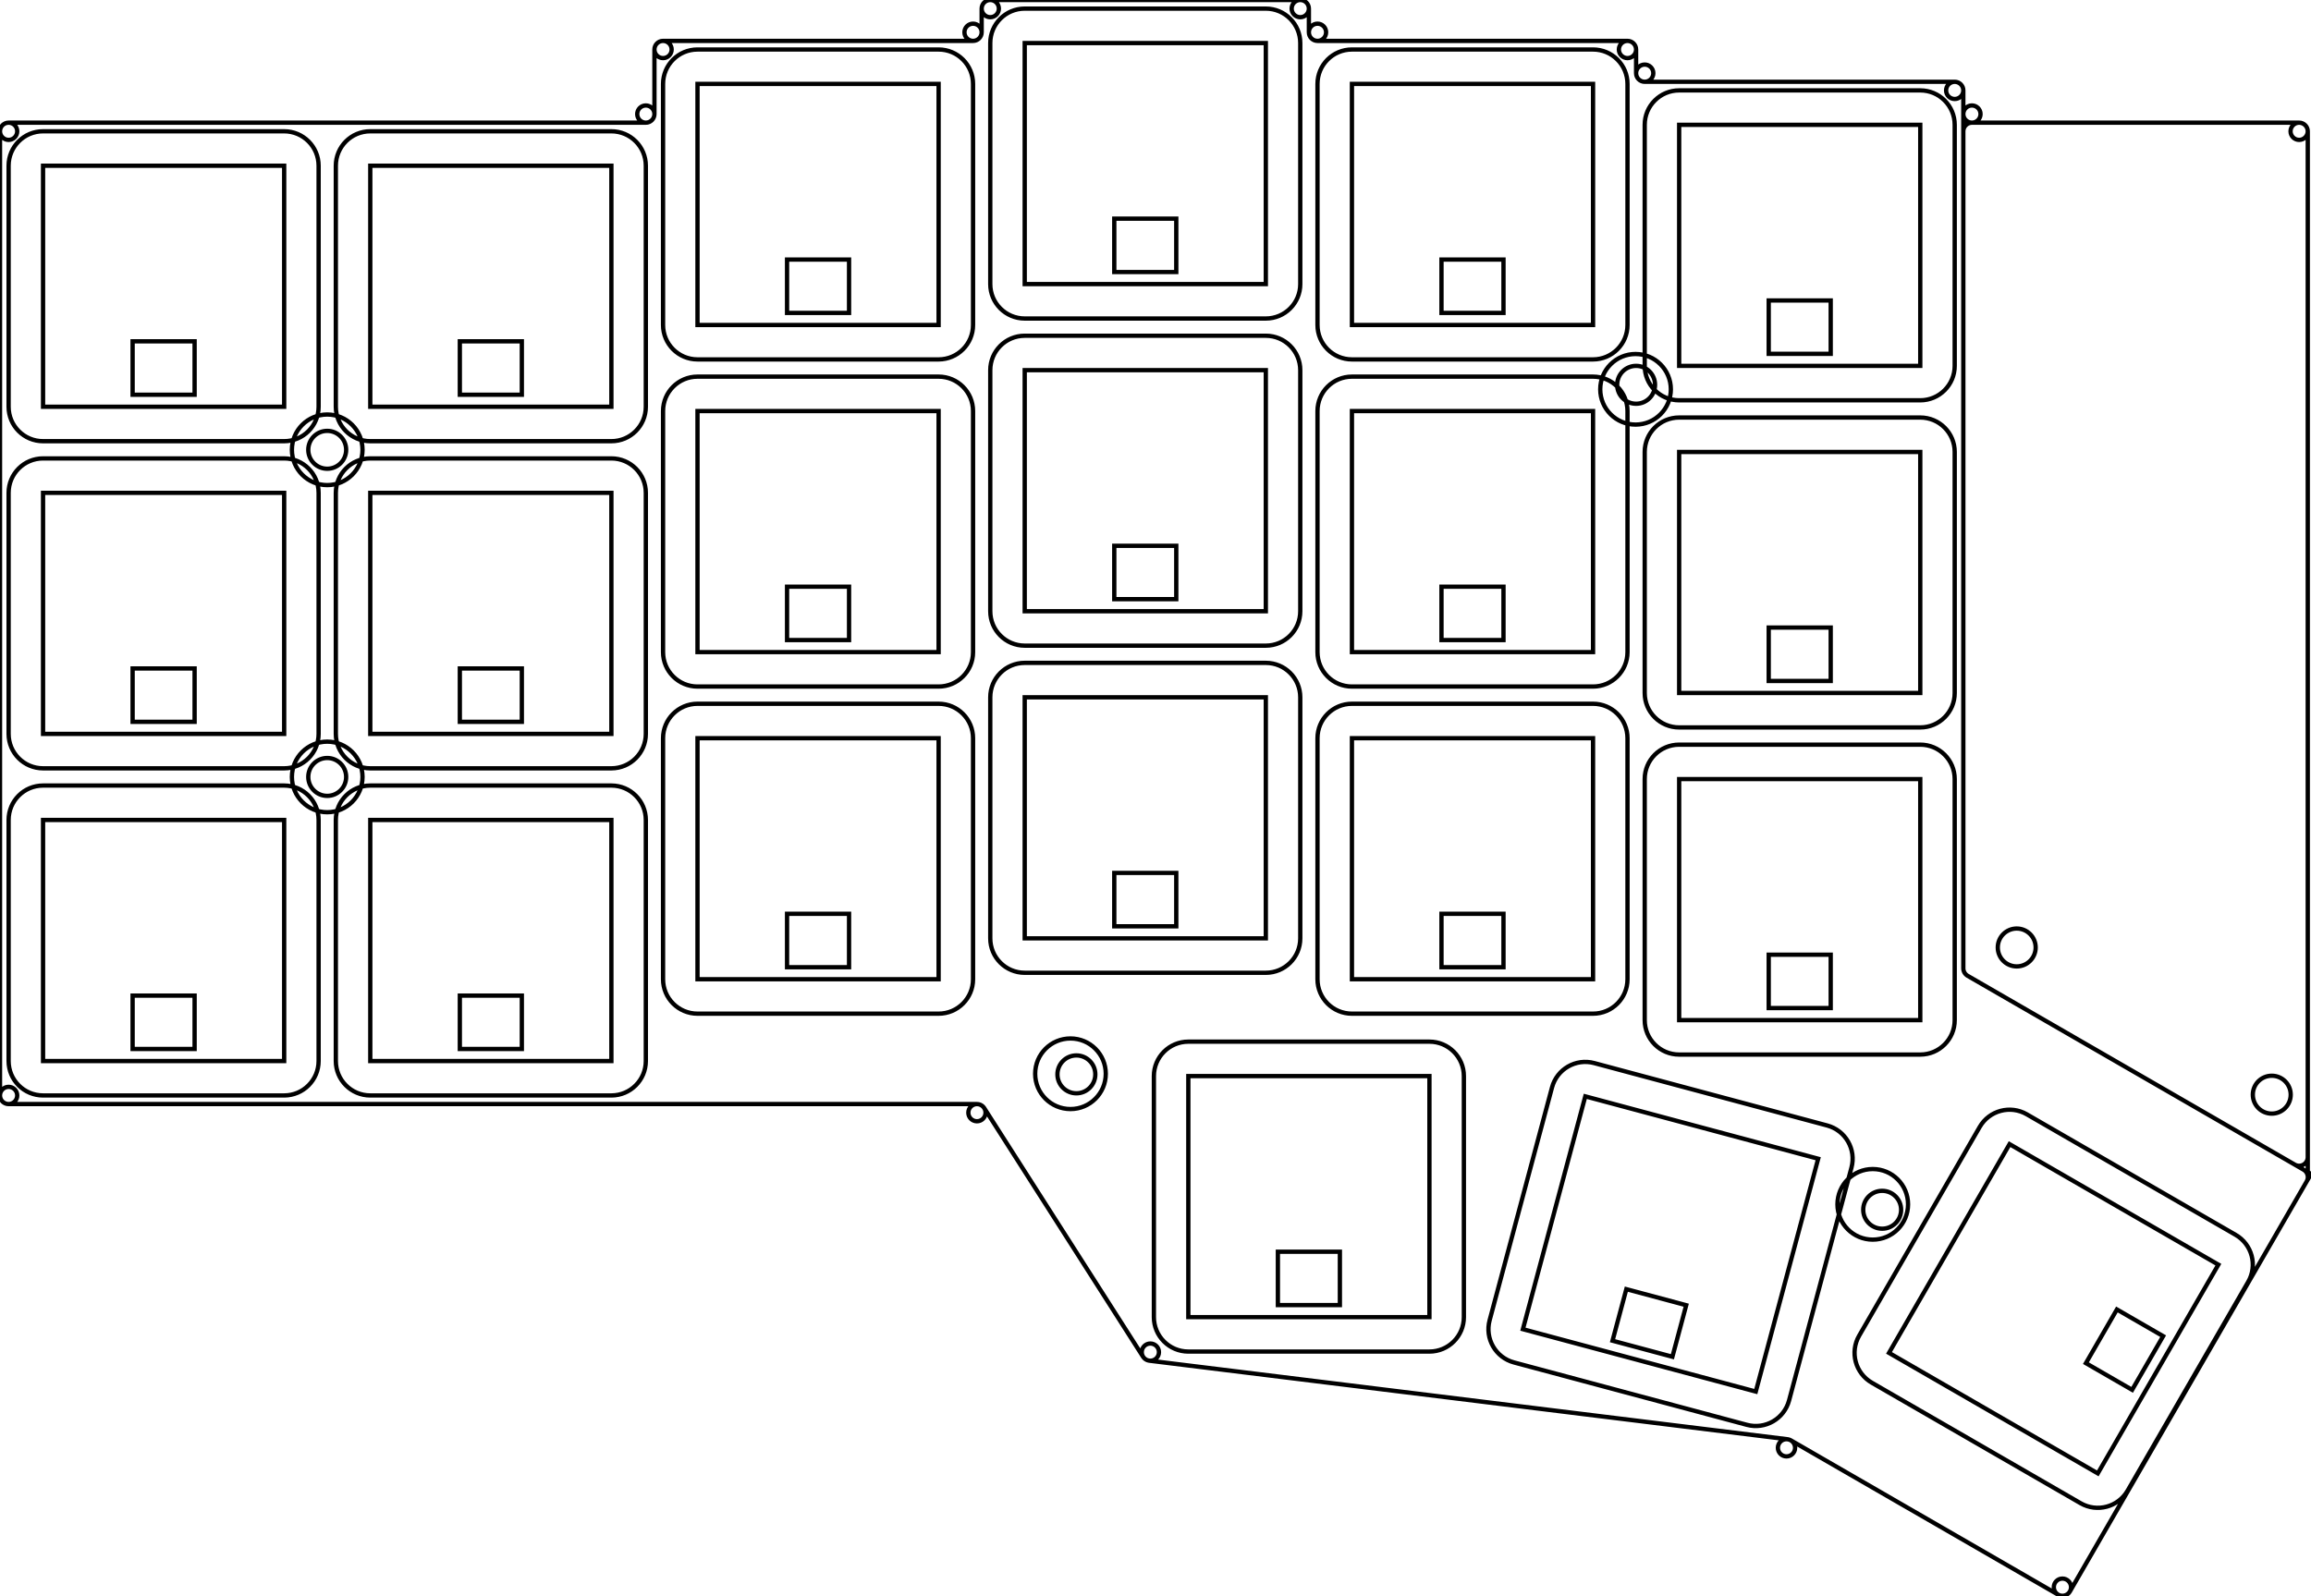
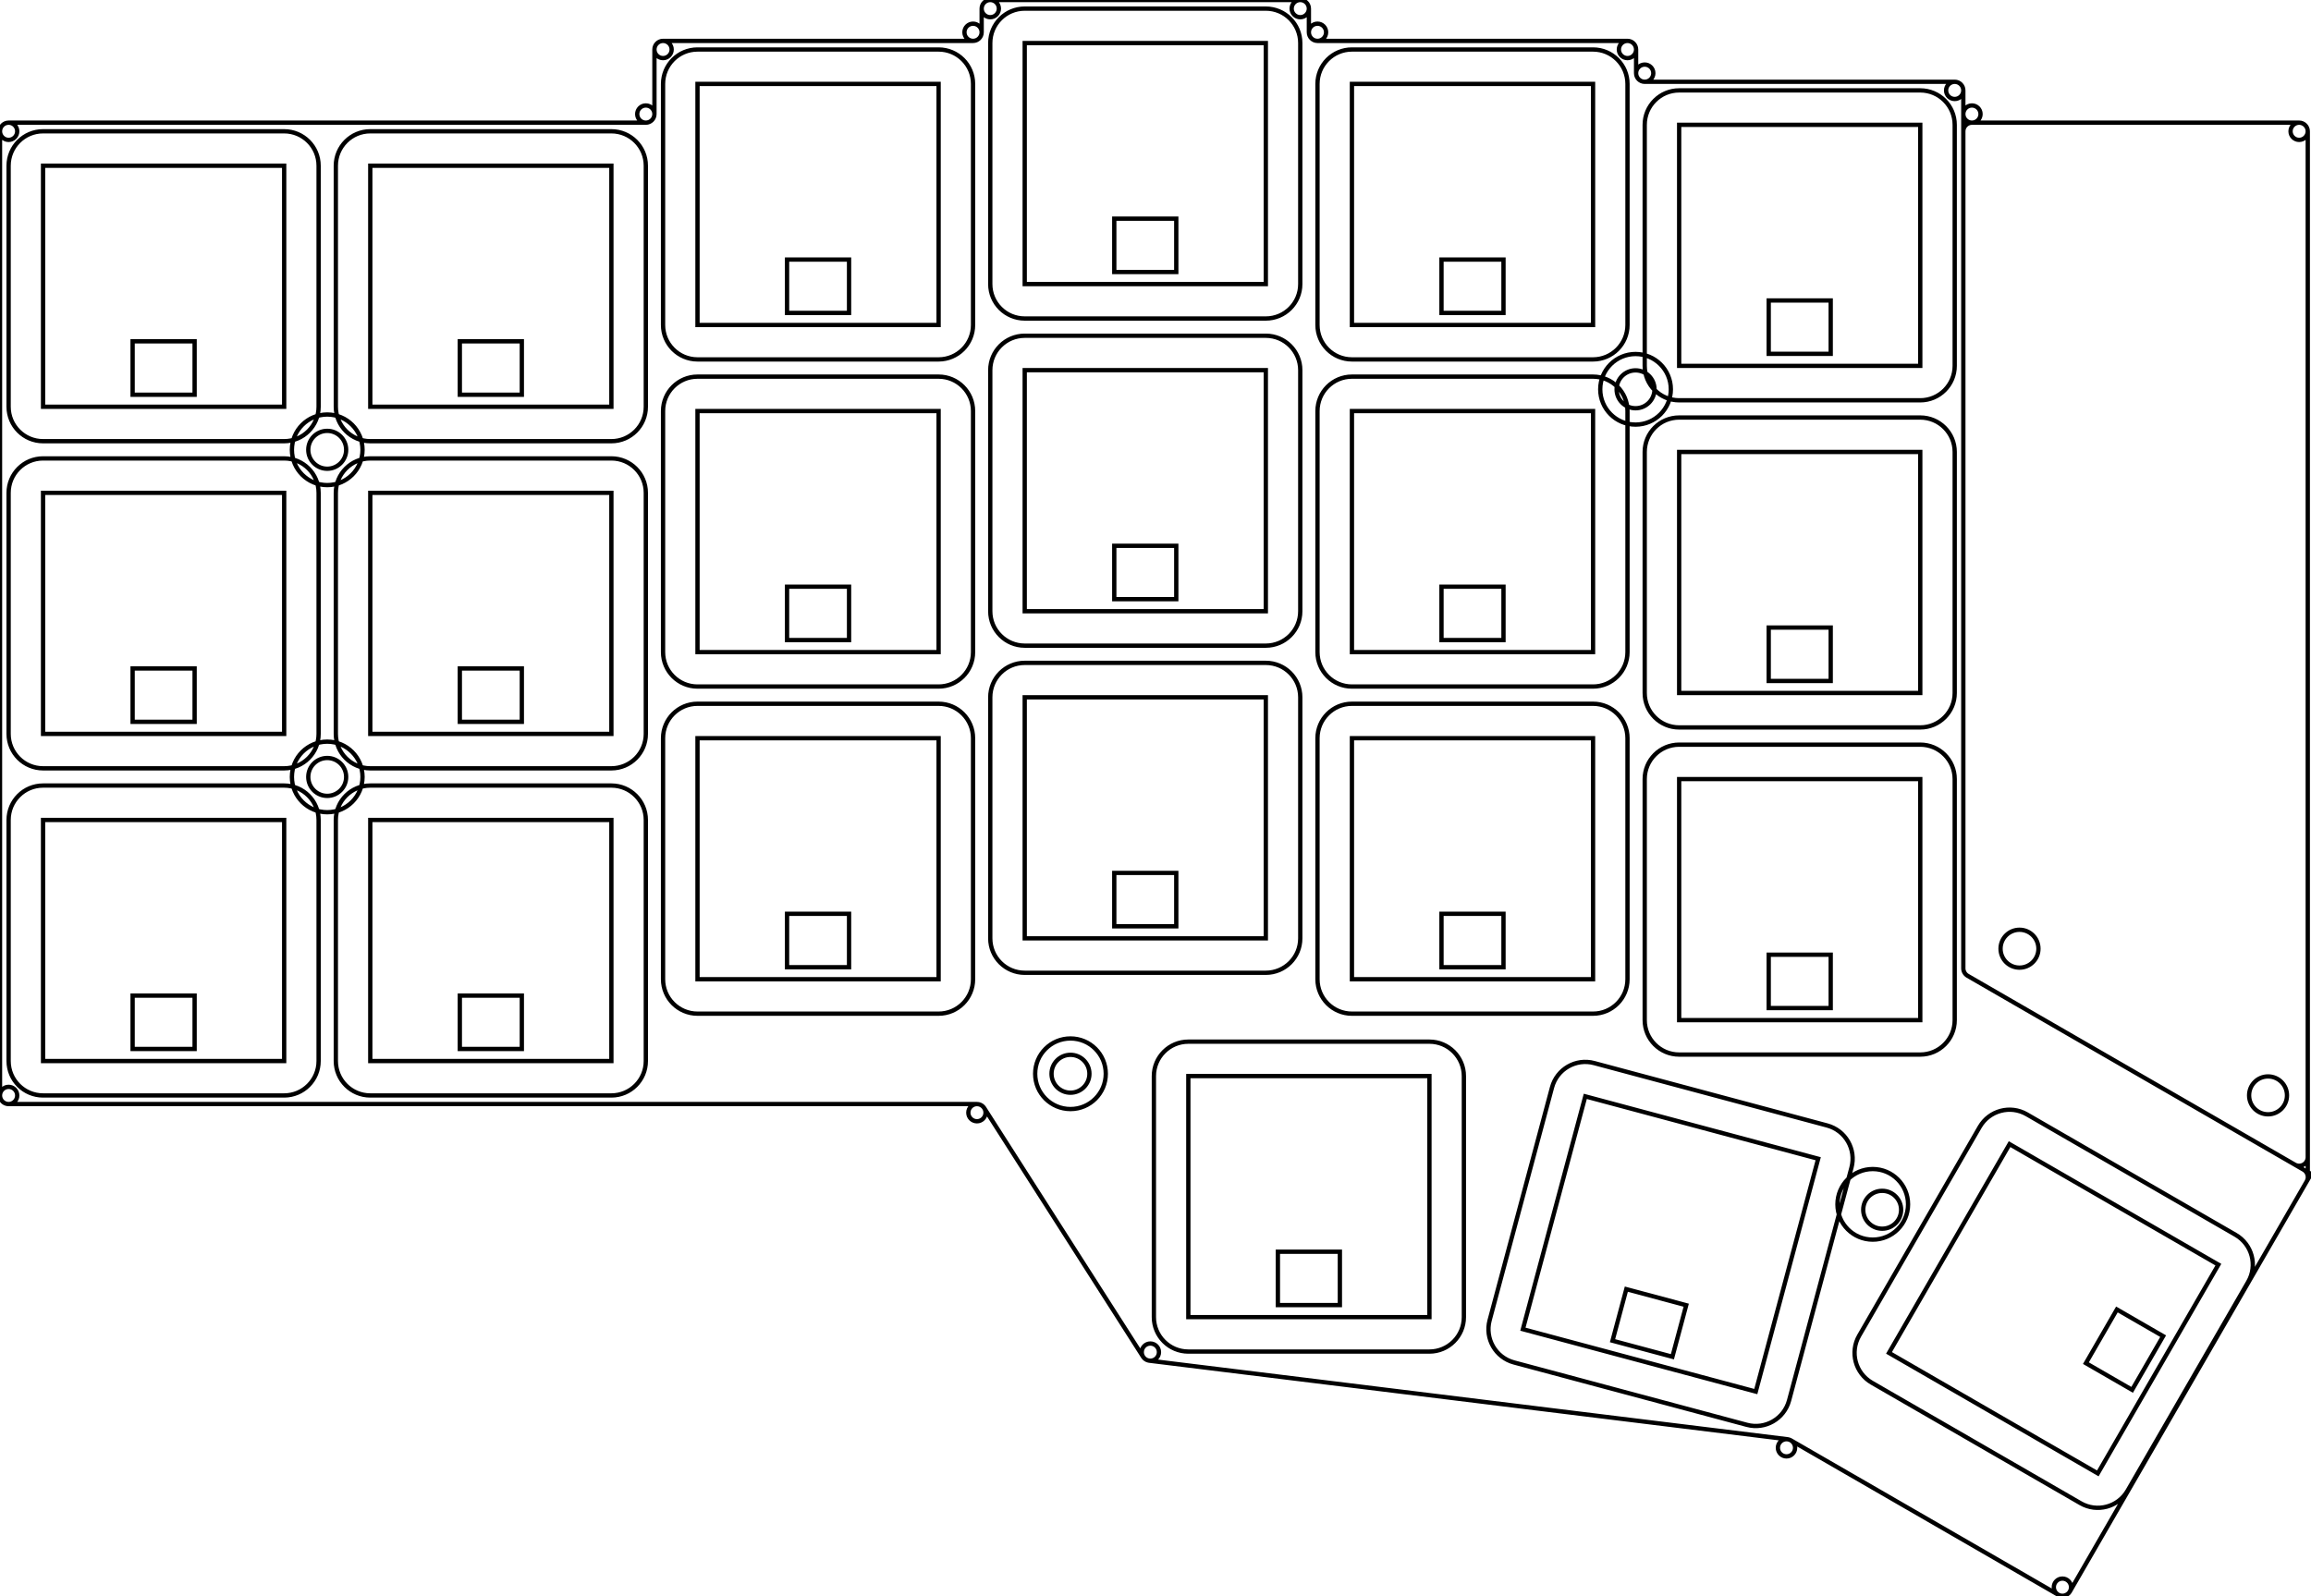
<svg xmlns="http://www.w3.org/2000/svg" width="134.188mm" height="92.685mm" viewBox="0 0 134.188 92.685">
  <g id="svgGroup" stroke-linecap="round" fill-rule="evenodd" font-size="9pt" stroke="#000" stroke-width="0.25mm" fill="none" style="stroke:#000;stroke-width:0.25mm;fill:none">
-     <path d="M 134 7.625 L 134 68.077 L 134.188 68.186 L 120.188 92.435 M 114 5.25 L 114 56.242 A 0.5 0.5 0 0 0 114.25 56.675 L 133.755 67.936 A 0.5 0.5 0 0 1 133.938 68.619 M 2.5 63.625 L 16.5 63.625 A 2 2 0 0 0 18.5 61.625 L 18.5 47.625 A 2 2 0 0 0 16.5 45.625 L 2.5 45.625 A 2 2 0 0 0 0.5 47.625 L 0.5 61.625 A 2 2 0 0 0 2.5 63.625 Z M 2.5 44.625 L 16.5 44.625 A 2 2 0 0 0 18.5 42.625 L 18.5 28.625 A 2 2 0 0 0 16.5 26.625 L 2.5 26.625 A 2 2 0 0 0 0.5 28.625 L 0.5 42.625 A 2 2 0 0 0 2.5 44.625 Z M 2.5 25.625 L 16.5 25.625 A 2 2 0 0 0 18.5 23.625 L 18.5 9.625 A 2 2 0 0 0 16.5 7.625 L 2.5 7.625 A 2 2 0 0 0 0.5 9.625 L 0.5 23.625 A 2 2 0 0 0 2.5 25.625 Z M 21.5 63.625 L 35.5 63.625 A 2 2 0 0 0 37.5 61.625 L 37.5 47.625 A 2 2 0 0 0 35.5 45.625 L 21.5 45.625 A 2 2 0 0 0 19.5 47.625 L 19.5 61.625 A 2 2 0 0 0 21.5 63.625 Z M 21.5 44.625 L 35.5 44.625 A 2 2 0 0 0 37.5 42.625 L 37.5 28.625 A 2 2 0 0 0 35.5 26.625 L 21.5 26.625 A 2 2 0 0 0 19.5 28.625 L 19.5 42.625 A 2 2 0 0 0 21.5 44.625 Z M 21.5 25.625 L 35.5 25.625 A 2 2 0 0 0 37.5 23.625 L 37.5 9.625 A 2 2 0 0 0 35.5 7.625 L 21.5 7.625 A 2 2 0 0 0 19.5 9.625 L 19.5 23.625 A 2 2 0 0 0 21.5 25.625 Z M 40.5 58.875 L 54.5 58.875 A 2 2 0 0 0 56.5 56.875 L 56.5 42.875 A 2 2 0 0 0 54.5 40.875 L 40.5 40.875 A 2 2 0 0 0 38.5 42.875 L 38.5 56.875 A 2 2 0 0 0 40.5 58.875 Z M 40.5 39.875 L 54.5 39.875 A 2 2 0 0 0 56.5 37.875 L 56.5 23.875 A 2 2 0 0 0 54.5 21.875 L 40.5 21.875 A 2 2 0 0 0 38.5 23.875 L 38.5 37.875 A 2 2 0 0 0 40.5 39.875 Z M 40.5 20.875 L 54.5 20.875 A 2 2 0 0 0 56.5 18.875 L 56.5 4.875 A 2 2 0 0 0 54.5 2.875 L 40.5 2.875 A 2 2 0 0 0 38.5 4.875 L 38.5 18.875 A 2 2 0 0 0 40.5 20.875 Z M 59.5 56.5 L 73.5 56.5 A 2 2 0 0 0 75.5 54.5 L 75.5 40.5 A 2 2 0 0 0 73.5 38.5 L 59.5 38.5 A 2 2 0 0 0 57.5 40.5 L 57.5 54.5 A 2 2 0 0 0 59.5 56.5 Z M 59.5 37.5 L 73.5 37.5 A 2 2 0 0 0 75.5 35.5 L 75.5 21.5 A 2 2 0 0 0 73.5 19.5 L 59.5 19.5 A 2 2 0 0 0 57.5 21.5 L 57.5 35.5 A 2 2 0 0 0 59.5 37.5 Z M 59.5 18.5 L 73.5 18.5 A 2 2 0 0 0 75.5 16.5 L 75.5 2.5 A 2 2 0 0 0 73.5 0.5 L 59.5 0.5 A 2 2 0 0 0 57.5 2.5 L 57.5 16.5 A 2 2 0 0 0 59.5 18.5 Z M 78.5 58.875 L 92.5 58.875 A 2 2 0 0 0 94.5 56.875 L 94.5 42.875 A 2 2 0 0 0 92.5 40.875 L 78.5 40.875 A 2 2 0 0 0 76.5 42.875 L 76.5 56.875 A 2 2 0 0 0 78.5 58.875 Z M 78.5 39.875 L 92.5 39.875 A 2 2 0 0 0 94.5 37.875 L 94.5 23.875 A 2 2 0 0 0 92.5 21.875 L 78.5 21.875 A 2 2 0 0 0 76.5 23.875 L 76.5 37.875 A 2 2 0 0 0 78.5 39.875 Z M 78.5 20.875 L 92.5 20.875 A 2 2 0 0 0 94.5 18.875 L 94.5 4.875 A 2 2 0 0 0 92.5 2.875 L 78.5 2.875 A 2 2 0 0 0 76.5 4.875 L 76.5 18.875 A 2 2 0 0 0 78.5 20.875 Z M 97.5 61.25 L 111.5 61.25 A 2 2 0 0 0 113.5 59.25 L 113.5 45.25 A 2 2 0 0 0 111.5 43.25 L 97.5 43.25 A 2 2 0 0 0 95.5 45.25 L 95.5 59.25 A 2 2 0 0 0 97.5 61.25 Z M 97.5 42.25 L 111.5 42.25 A 2 2 0 0 0 113.5 40.25 L 113.5 26.25 A 2 2 0 0 0 111.5 24.25 L 97.5 24.25 A 2 2 0 0 0 95.5 26.25 L 95.5 40.25 A 2 2 0 0 0 97.5 42.25 Z M 97.5 23.25 L 111.5 23.25 A 2 2 0 0 0 113.5 21.25 L 113.5 7.25 A 2 2 0 0 0 111.5 5.25 L 97.5 5.25 A 2 2 0 0 0 95.5 7.25 L 95.5 21.25 A 2 2 0 0 0 97.5 23.25 Z M 69 78.5 L 83 78.5 A 2 2 0 0 0 85 76.5 L 85 62.5 A 2 2 0 0 0 83 60.5 L 69 60.5 A 2 2 0 0 0 67 62.5 L 67 76.5 A 2 2 0 0 0 69 78.5 Z M 123.541 86.576 L 130.541 74.452 A 2 2 0 0 0 129.809 71.72 L 117.685 64.72 A 2 2 0 0 0 114.953 65.452 L 107.953 77.576 A 2 2 0 0 0 108.685 80.308 L 120.809 87.308 A 2 2 0 0 0 123.541 86.576 Z M 87.909 79.132 L 101.432 82.755 A 2 2 0 0 0 103.882 81.341 L 107.505 67.818 A 2 2 0 0 0 106.091 65.368 L 92.568 61.745 A 2 2 0 0 0 90.118 63.159 L 86.495 76.682 A 2 2 0 0 0 87.909 79.132 Z M 88.427 77.2 L 101.95 80.823 L 105.573 67.3 L 92.05 63.677 L 88.427 77.2 Z M 2.5 61.625 L 16.5 61.625 L 16.5 47.625 L 2.5 47.625 L 2.5 61.625 Z M 2.5 42.625 L 16.5 42.625 L 16.5 28.625 L 2.5 28.625 L 2.5 42.625 Z M 2.5 23.625 L 16.5 23.625 L 16.5 9.625 L 2.5 9.625 L 2.5 23.625 Z M 21.5 61.625 L 35.5 61.625 L 35.5 47.625 L 21.5 47.625 L 21.5 61.625 Z M 21.5 42.625 L 35.5 42.625 L 35.5 28.625 L 21.5 28.625 L 21.5 42.625 Z M 21.5 23.625 L 35.5 23.625 L 35.5 9.625 L 21.5 9.625 L 21.5 23.625 Z M 40.5 56.875 L 54.5 56.875 L 54.5 42.875 L 40.5 42.875 L 40.5 56.875 Z M 40.5 37.875 L 54.5 37.875 L 54.5 23.875 L 40.5 23.875 L 40.5 37.875 Z M 40.5 18.875 L 54.5 18.875 L 54.5 4.875 L 40.5 4.875 L 40.5 18.875 Z M 59.5 54.5 L 73.5 54.5 L 73.5 40.5 L 59.5 40.5 L 59.5 54.5 Z M 59.5 35.5 L 73.5 35.5 L 73.5 21.5 L 59.5 21.5 L 59.5 35.5 Z M 59.5 16.5 L 73.5 16.5 L 73.5 2.5 L 59.5 2.5 L 59.5 16.5 Z M 78.5 56.875 L 92.5 56.875 L 92.5 42.875 L 78.5 42.875 L 78.5 56.875 Z M 78.5 37.875 L 92.5 37.875 L 92.5 23.875 L 78.5 23.875 L 78.5 37.875 Z M 78.5 18.875 L 92.5 18.875 L 92.5 4.875 L 78.5 4.875 L 78.5 18.875 Z M 97.5 59.25 L 111.5 59.25 L 111.5 45.25 L 97.5 45.25 L 97.5 59.25 Z M 97.5 40.25 L 111.5 40.25 L 111.5 26.25 L 97.5 26.25 L 97.5 40.25 Z M 97.5 21.25 L 111.5 21.25 L 111.5 7.25 L 97.5 7.25 L 97.5 21.25 Z M 69 76.5 L 83 76.5 L 83 62.5 L 69 62.5 L 69 76.5 Z M 121.809 85.576 L 128.809 73.452 L 116.685 66.452 L 109.685 78.576 L 121.809 85.576 Z M 133.5 7.125 L 114.5 7.125 A 0.5 0.5 0 0 0 114 7.625 M 45.7 18.175 L 49.3 18.175 L 49.3 15.075 L 45.7 15.075 L 45.7 18.175 Z M 64.7 15.8 L 68.3 15.8 L 68.3 12.7 L 64.7 12.7 L 64.7 15.8 Z M 83.7 18.175 L 87.3 18.175 L 87.3 15.075 L 83.7 15.075 L 83.7 18.175 Z M 102.7 20.55 L 106.3 20.55 L 106.3 17.45 L 102.7 17.45 L 102.7 20.55 Z M 7.7 60.925 L 11.3 60.925 L 11.3 57.825 L 7.7 57.825 L 7.7 60.925 Z M 7.7 41.925 L 11.3 41.925 L 11.3 38.825 L 7.7 38.825 L 7.7 41.925 Z M 7.7 22.925 L 11.3 22.925 L 11.3 19.825 L 7.7 19.825 L 7.7 22.925 Z M 26.7 60.925 L 30.3 60.925 L 30.3 57.825 L 26.7 57.825 L 26.7 60.925 Z M 26.7 41.925 L 30.3 41.925 L 30.3 38.825 L 26.7 38.825 L 26.7 41.925 Z M 26.7 22.925 L 30.3 22.925 L 30.3 19.825 L 26.7 19.825 L 26.7 22.925 Z M 45.7 56.175 L 49.3 56.175 L 49.3 53.075 L 45.7 53.075 L 45.7 56.175 Z M 45.7 37.175 L 49.3 37.175 L 49.3 34.075 L 45.7 34.075 L 45.7 37.175 Z M 64.7 53.8 L 68.3 53.8 L 68.3 50.7 L 64.7 50.7 L 64.7 53.8 Z M 64.7 34.8 L 68.3 34.8 L 68.3 31.7 L 64.7 31.7 L 64.7 34.8 Z M 83.7 56.175 L 87.3 56.175 L 87.3 53.075 L 83.7 53.075 L 83.7 56.175 Z M 83.7 37.175 L 87.3 37.175 L 87.3 34.075 L 83.7 34.075 L 83.7 37.175 Z M 102.7 58.55 L 106.3 58.55 L 106.3 55.45 L 102.7 55.45 L 102.7 58.55 Z M 102.7 39.55 L 106.3 39.55 L 106.3 36.45 L 102.7 36.45 L 102.7 39.55 Z M 74.2 75.8 L 77.8 75.8 L 77.8 72.7 L 74.2 72.7 L 74.2 75.8 Z M 123.803 80.723 L 125.603 77.605 L 122.918 76.055 L 121.118 79.173 L 123.803 80.723 Z M 93.631 77.869 L 97.108 78.801 L 97.91 75.807 L 94.433 74.875 L 93.631 77.869 Z M 19 26.125 m -2.05 0 a 2.05 2.05 0 0 1 4.1 0 a 2.05 2.05 0 0 1 -4.1 0 z M 19 45.125 m -2.05 0 a 2.05 2.05 0 0 1 4.1 0 a 2.05 2.05 0 0 1 -4.1 0 z M 94.968 22.611 m -2.05 0 a 2.05 2.05 0 0 1 4.1 0 a 2.05 2.05 0 0 1 -4.1 0 z M 62.157 62.365 m -2.05 0 a 2.05 2.05 0 0 1 4.1 0 a 2.05 2.05 0 0 1 -4.1 0 z M 108.741 69.949 m -2.05 0 a 2.05 2.05 0 0 1 4.1 0 a 2.05 2.05 0 0 1 -4.1 0 z M 19 26.125 m -1.1 0 a 1.1 1.1 0 0 1 2.2 0 a 1.1 1.1 0 0 1 -2.2 0 z M 19 45.125 m -1.1 0 a 1.1 1.1 0 0 1 2.2 0 a 1.1 1.1 0 0 1 -2.2 0 z M 95 22.35 m -1.1 0 a 1.1 1.1 0 0 1 2.2 0 a 1.1 1.1 0 0 1 -2.2 0 z M 62.5 62.4 m -1.1 0 a 1.1 1.1 0 0 1 2.2 0 a 1.1 1.1 0 0 1 -2.2 0 z M 109.288 70.264 m -1.1 0 a 1.1 1.1 0 0 1 2.2 0 a 1.1 1.1 0 0 1 -2.2 0 z M 117.101 55.03 m -1.1 0 a 1.1 1.1 0 0 1 2.2 0 a 1.1 1.1 0 0 1 -2.2 0 z M 131.91 63.58 m -1.1 0 a 1.1 1.1 0 0 1 2.2 0 a 1.1 1.1 0 0 1 -2.2 0 z M 66.795 78.533 m -0.5 0 a 0.5 0.5 0 0 0 1 0 a 0.5 0.5 0 0 0 -1 0 z M 56.726 64.625 m -0.5 0 a 0.5 0.5 0 0 0 1 0 a 0.5 0.5 0 0 0 -1 0 z M 103.733 84.089 m -0.5 0 a 0.5 0.5 0 0 0 1 0 a 0.5 0.5 0 0 0 -1 0 z M 133.5 7.625 m -0.5 0 a 0.5 0.5 0 0 0 1 0 a 0.5 0.5 0 0 0 -1 0 z M 114.5 6.625 m -0.5 0 a 0.5 0.5 0 0 0 1 0 a 0.5 0.5 0 0 0 -1 0 z M 113.5 5.25 m -0.5 0 a 0.5 0.5 0 0 0 1 0 a 0.5 0.5 0 0 0 -1 0 z M 95.5 4.25 m -0.5 0 a 0.5 0.5 0 0 0 1 0 a 0.5 0.5 0 0 0 -1 0 z M 94.5 2.875 m -0.5 0 a 0.5 0.5 0 0 0 1 0 a 0.5 0.5 0 0 0 -1 0 z M 76.5 1.875 m -0.5 0 a 0.5 0.5 0 0 0 1 0 a 0.5 0.5 0 0 0 -1 0 z M 75.5 0.5 m -0.5 0 a 0.5 0.5 0 0 0 1 0 a 0.5 0.5 0 0 0 -1 0 z M 57.5 0.5 m -0.5 0 a 0.5 0.5 0 0 0 1 0 a 0.5 0.5 0 0 0 -1 0 z M 56.5 1.875 m -0.5 0 a 0.5 0.5 0 0 0 1 0 a 0.5 0.5 0 0 0 -1 0 z M 38.5 2.875 m -0.5 0 a 0.5 0.5 0 0 0 1 0 a 0.5 0.5 0 0 0 -1 0 z M 37.5 6.625 m -0.5 0 a 0.5 0.5 0 0 0 1 0 a 0.5 0.5 0 0 0 -1 0 z M 0.5 7.625 m -0.5 0 a 0.5 0.5 0 0 0 1 0 a 0.5 0.5 0 0 0 -1 0 z M 0.5 63.625 m -0.5 0 a 0.5 0.5 0 0 0 1 0 a 0.5 0.5 0 0 0 -1 0 z M 119.755 92.185 m -0.5 0 a 0.5 0.5 0 0 0 1 0 a 0.5 0.5 0 0 0 -1 0 z M 0.5 64.125 56.726 64.125 M 0 63.625 0 7.625 M 0.5 7.125 37.5 7.125 M 38.5 2.375 56.5 2.375 M 38 6.625 38 2.875 M 76 1.875 76 0.5 M 57.5 0 75.5 0 M 57 1.875 57 0.5 M 95 4.25 95 2.875 M 76.5 2.375 94.5 2.375 M 95.5 4.75 113.5 4.75 M 103.983 83.656 119.505 92.618 M 57.147 64.356 66.373 78.802 M 66.734 79.029 103.794 83.593 M 134 67.211 A 0.5 0.5 0 0 1 133.25 67.644" vector-effect="non-scaling-stroke" />
+     <path d="M 134 7.625 L 134 68.077 L 134.188 68.186 L 120.188 92.435 M 114 5.25 L 114 56.242 A 0.5 0.5 0 0 0 114.25 56.675 L 133.755 67.936 A 0.5 0.5 0 0 1 133.938 68.619 M 2.5 63.625 L 16.5 63.625 A 2 2 0 0 0 18.5 61.625 L 18.5 47.625 A 2 2 0 0 0 16.5 45.625 L 2.5 45.625 A 2 2 0 0 0 0.5 47.625 L 0.5 61.625 A 2 2 0 0 0 2.5 63.625 Z M 2.5 44.625 L 16.5 44.625 A 2 2 0 0 0 18.5 42.625 L 18.5 28.625 A 2 2 0 0 0 16.5 26.625 L 2.5 26.625 A 2 2 0 0 0 0.5 28.625 L 0.5 42.625 A 2 2 0 0 0 2.5 44.625 Z M 2.5 25.625 L 16.5 25.625 A 2 2 0 0 0 18.5 23.625 L 18.5 9.625 A 2 2 0 0 0 16.5 7.625 L 2.5 7.625 A 2 2 0 0 0 0.5 9.625 L 0.5 23.625 A 2 2 0 0 0 2.5 25.625 Z M 21.5 63.625 L 35.5 63.625 A 2 2 0 0 0 37.5 61.625 L 37.5 47.625 A 2 2 0 0 0 35.5 45.625 L 21.5 45.625 A 2 2 0 0 0 19.5 47.625 L 19.5 61.625 A 2 2 0 0 0 21.5 63.625 Z M 21.5 44.625 L 35.5 44.625 A 2 2 0 0 0 37.5 42.625 L 37.5 28.625 A 2 2 0 0 0 35.5 26.625 L 21.5 26.625 A 2 2 0 0 0 19.5 28.625 L 19.5 42.625 A 2 2 0 0 0 21.5 44.625 Z M 21.5 25.625 L 35.5 25.625 A 2 2 0 0 0 37.5 23.625 L 37.5 9.625 A 2 2 0 0 0 35.5 7.625 L 21.5 7.625 A 2 2 0 0 0 19.5 9.625 L 19.5 23.625 A 2 2 0 0 0 21.5 25.625 Z M 40.5 58.875 L 54.5 58.875 A 2 2 0 0 0 56.5 56.875 L 56.5 42.875 A 2 2 0 0 0 54.5 40.875 L 40.5 40.875 A 2 2 0 0 0 38.5 42.875 L 38.5 56.875 A 2 2 0 0 0 40.5 58.875 Z M 40.5 39.875 L 54.5 39.875 A 2 2 0 0 0 56.5 37.875 L 56.5 23.875 A 2 2 0 0 0 54.5 21.875 L 40.5 21.875 A 2 2 0 0 0 38.5 23.875 L 38.5 37.875 A 2 2 0 0 0 40.5 39.875 Z M 40.5 20.875 L 54.5 20.875 A 2 2 0 0 0 56.5 18.875 L 56.5 4.875 A 2 2 0 0 0 54.5 2.875 L 40.5 2.875 A 2 2 0 0 0 38.5 4.875 L 38.5 18.875 A 2 2 0 0 0 40.5 20.875 Z M 59.5 56.5 L 73.5 56.5 A 2 2 0 0 0 75.5 54.5 L 75.5 40.5 A 2 2 0 0 0 73.5 38.5 L 59.5 38.5 A 2 2 0 0 0 57.5 40.5 L 57.5 54.5 A 2 2 0 0 0 59.5 56.5 Z M 59.5 37.5 L 73.5 37.5 A 2 2 0 0 0 75.5 35.5 L 75.5 21.5 A 2 2 0 0 0 73.5 19.5 L 59.5 19.5 A 2 2 0 0 0 57.5 21.5 L 57.5 35.5 A 2 2 0 0 0 59.5 37.5 Z M 59.5 18.5 L 73.5 18.5 A 2 2 0 0 0 75.5 16.5 L 75.5 2.5 A 2 2 0 0 0 73.5 0.5 L 59.5 0.5 A 2 2 0 0 0 57.5 2.5 L 57.5 16.5 A 2 2 0 0 0 59.5 18.5 Z M 78.5 58.875 L 92.5 58.875 A 2 2 0 0 0 94.5 56.875 L 94.5 42.875 A 2 2 0 0 0 92.5 40.875 L 78.5 40.875 A 2 2 0 0 0 76.5 42.875 L 76.5 56.875 A 2 2 0 0 0 78.5 58.875 Z M 78.5 39.875 L 92.5 39.875 A 2 2 0 0 0 94.5 37.875 L 94.5 23.875 A 2 2 0 0 0 92.5 21.875 L 78.5 21.875 A 2 2 0 0 0 76.5 23.875 L 76.5 37.875 A 2 2 0 0 0 78.5 39.875 Z M 78.5 20.875 L 92.5 20.875 A 2 2 0 0 0 94.5 18.875 L 94.5 4.875 A 2 2 0 0 0 92.5 2.875 L 78.5 2.875 A 2 2 0 0 0 76.5 4.875 L 76.5 18.875 A 2 2 0 0 0 78.5 20.875 Z M 97.5 61.25 L 111.5 61.25 A 2 2 0 0 0 113.5 59.25 L 113.5 45.25 A 2 2 0 0 0 111.5 43.25 L 97.5 43.25 A 2 2 0 0 0 95.5 45.25 L 95.5 59.25 A 2 2 0 0 0 97.5 61.25 Z M 97.5 42.25 L 111.5 42.25 A 2 2 0 0 0 113.5 40.25 L 113.5 26.25 A 2 2 0 0 0 111.5 24.25 L 97.5 24.25 A 2 2 0 0 0 95.5 26.25 L 95.5 40.25 A 2 2 0 0 0 97.5 42.25 Z M 97.5 23.25 L 111.5 23.25 A 2 2 0 0 0 113.5 21.25 L 113.5 7.25 A 2 2 0 0 0 111.5 5.25 L 97.5 5.25 A 2 2 0 0 0 95.5 7.25 L 95.5 21.25 A 2 2 0 0 0 97.5 23.25 Z M 69 78.5 L 83 78.5 A 2 2 0 0 0 85 76.5 L 85 62.5 A 2 2 0 0 0 83 60.5 L 69 60.5 A 2 2 0 0 0 67 62.5 L 67 76.5 A 2 2 0 0 0 69 78.5 Z M 123.541 86.576 L 130.541 74.452 A 2 2 0 0 0 129.809 71.72 L 117.685 64.72 A 2 2 0 0 0 114.953 65.452 L 107.953 77.576 A 2 2 0 0 0 108.685 80.308 L 120.809 87.308 A 2 2 0 0 0 123.541 86.576 Z M 87.909 79.132 L 101.432 82.755 A 2 2 0 0 0 103.882 81.341 L 107.505 67.818 A 2 2 0 0 0 106.091 65.368 L 92.568 61.745 A 2 2 0 0 0 90.118 63.159 L 86.495 76.682 A 2 2 0 0 0 87.909 79.132 Z M 88.427 77.2 L 101.95 80.823 L 105.573 67.3 L 92.05 63.677 L 88.427 77.2 Z M 2.5 61.625 L 16.5 61.625 L 16.5 47.625 L 2.5 47.625 L 2.5 61.625 Z M 2.5 42.625 L 16.5 42.625 L 16.5 28.625 L 2.5 28.625 L 2.5 42.625 Z M 2.5 23.625 L 16.5 23.625 L 16.5 9.625 L 2.5 9.625 L 2.5 23.625 Z M 21.5 61.625 L 35.5 61.625 L 35.5 47.625 L 21.5 47.625 L 21.5 61.625 Z M 21.5 42.625 L 35.5 42.625 L 35.5 28.625 L 21.5 28.625 L 21.5 42.625 Z M 21.5 23.625 L 35.5 23.625 L 35.5 9.625 L 21.5 9.625 L 21.5 23.625 Z M 40.5 56.875 L 54.5 56.875 L 54.5 42.875 L 40.5 42.875 L 40.5 56.875 Z M 40.5 37.875 L 54.5 37.875 L 54.5 23.875 L 40.5 23.875 L 40.5 37.875 Z M 40.5 18.875 L 54.5 18.875 L 54.5 4.875 L 40.5 4.875 L 40.5 18.875 Z M 59.5 54.5 L 73.5 54.5 L 73.5 40.5 L 59.5 40.5 L 59.5 54.5 Z M 59.5 35.5 L 73.5 35.5 L 73.5 21.5 L 59.5 21.5 L 59.5 35.5 Z M 59.5 16.5 L 73.5 16.5 L 73.5 2.5 L 59.5 2.5 L 59.5 16.5 Z M 78.5 56.875 L 92.5 56.875 L 92.5 42.875 L 78.5 42.875 L 78.5 56.875 Z M 78.5 37.875 L 92.5 37.875 L 92.5 23.875 L 78.5 23.875 L 78.5 37.875 Z M 78.5 18.875 L 92.5 18.875 L 92.5 4.875 L 78.5 4.875 L 78.5 18.875 Z M 97.5 59.25 L 111.5 59.25 L 111.5 45.25 L 97.5 45.25 L 97.5 59.25 Z M 97.5 40.25 L 111.5 40.25 L 111.5 26.25 L 97.5 26.25 L 97.5 40.25 Z M 97.5 21.25 L 111.5 21.25 L 111.5 7.25 L 97.5 7.25 L 97.5 21.25 Z M 69 76.5 L 83 76.5 L 83 62.5 L 69 62.5 L 69 76.5 Z M 121.809 85.576 L 128.809 73.452 L 116.685 66.452 L 109.685 78.576 L 121.809 85.576 Z M 133.5 7.125 L 114.5 7.125 A 0.5 0.5 0 0 0 114 7.625 M 45.7 18.175 L 49.3 18.175 L 49.3 15.075 L 45.7 15.075 L 45.7 18.175 Z M 64.7 15.8 L 68.3 15.8 L 68.3 12.7 L 64.7 12.7 L 64.7 15.8 Z M 83.7 18.175 L 87.3 18.175 L 87.3 15.075 L 83.7 15.075 L 83.7 18.175 Z M 102.7 20.55 L 106.3 20.55 L 106.3 17.45 L 102.7 17.45 L 102.7 20.55 Z M 7.7 60.925 L 11.3 60.925 L 11.3 57.825 L 7.7 57.825 L 7.7 60.925 Z M 7.7 41.925 L 11.3 41.925 L 11.3 38.825 L 7.7 38.825 L 7.7 41.925 Z M 7.7 22.925 L 11.3 22.925 L 11.3 19.825 L 7.7 19.825 L 7.7 22.925 Z M 26.7 60.925 L 30.3 60.925 L 30.3 57.825 L 26.7 57.825 L 26.7 60.925 Z M 26.7 41.925 L 30.3 41.925 L 30.3 38.825 L 26.7 38.825 L 26.7 41.925 Z M 26.7 22.925 L 30.3 22.925 L 30.3 19.825 L 26.7 19.825 L 26.7 22.925 Z M 45.7 56.175 L 49.3 56.175 L 49.3 53.075 L 45.7 53.075 L 45.7 56.175 Z M 45.7 37.175 L 49.3 37.175 L 49.3 34.075 L 45.7 34.075 L 45.7 37.175 Z M 64.7 53.8 L 68.3 53.8 L 68.3 50.7 L 64.7 50.7 L 64.7 53.8 Z M 64.7 34.8 L 68.3 34.8 L 68.3 31.7 L 64.7 31.7 L 64.7 34.8 Z M 83.7 56.175 L 87.3 56.175 L 87.3 53.075 L 83.7 53.075 L 83.7 56.175 Z M 83.7 37.175 L 87.3 37.175 L 87.3 34.075 L 83.7 34.075 L 83.7 37.175 Z M 102.7 58.55 L 106.3 58.55 L 106.3 55.45 L 102.7 55.45 L 102.7 58.55 Z M 102.7 39.55 L 106.3 39.55 L 106.3 36.45 L 102.7 36.45 L 102.7 39.55 Z M 74.2 75.8 L 77.8 75.8 L 77.8 72.7 L 74.2 72.7 L 74.2 75.8 Z M 123.803 80.723 L 125.603 77.605 L 122.918 76.055 L 121.118 79.173 L 123.803 80.723 Z M 93.631 77.869 L 97.108 78.801 L 97.91 75.807 L 94.433 74.875 L 93.631 77.869 Z M 19 26.125 m -2.05 0 a 2.05 2.05 0 0 1 4.1 0 a 2.05 2.05 0 0 1 -4.1 0 z M 19 45.125 m -2.05 0 a 2.05 2.05 0 0 1 4.1 0 a 2.05 2.05 0 0 1 -4.1 0 z M 94.968 22.611 m -2.05 0 a 2.05 2.05 0 0 1 4.1 0 a 2.05 2.05 0 0 1 -4.1 0 z M 62.157 62.365 m -2.05 0 a 2.05 2.05 0 0 1 4.1 0 a 2.05 2.05 0 0 1 -4.1 0 z M 108.741 69.949 m -2.05 0 a 2.05 2.05 0 0 1 4.1 0 a 2.05 2.05 0 0 1 -4.1 0 z M 19 26.125 m -1.1 0 a 1.1 1.1 0 0 1 2.2 0 a 1.1 1.1 0 0 1 -2.2 0 z M 19 45.125 m -1.1 0 a 1.1 1.1 0 0 1 2.2 0 a 1.1 1.1 0 0 1 -2.2 0 z M 94.968 22.611 m -1.1 0 a 1.1 1.1 0 0 1 2.2 0 a 1.1 1.1 0 0 1 -2.2 0 z M 62.157 62.365 m -1.1 0 a 1.1 1.1 0 0 1 2.2 0 a 1.1 1.1 0 0 1 -2.2 0 z M 109.288 70.264 m -1.1 0 a 1.1 1.1 0 0 1 2.2 0 a 1.1 1.1 0 0 1 -2.2 0 z M 117.262 55.101 m -1.1 0 a 1.1 1.1 0 0 1 2.2 0 a 1.1 1.1 0 0 1 -2.2 0 z M 131.694 63.62 m -1.1 0 a 1.1 1.1 0 0 1 2.2 0 a 1.1 1.1 0 0 1 -2.2 0 z M 66.795 78.533 m -0.5 0 a 0.5 0.5 0 0 0 1 0 a 0.5 0.5 0 0 0 -1 0 z M 56.726 64.625 m -0.5 0 a 0.5 0.5 0 0 0 1 0 a 0.5 0.5 0 0 0 -1 0 z M 103.733 84.089 m -0.5 0 a 0.5 0.5 0 0 0 1 0 a 0.5 0.5 0 0 0 -1 0 z M 133.5 7.625 m -0.5 0 a 0.5 0.5 0 0 0 1 0 a 0.5 0.5 0 0 0 -1 0 z M 114.5 6.625 m -0.5 0 a 0.5 0.5 0 0 0 1 0 a 0.5 0.5 0 0 0 -1 0 z M 113.5 5.25 m -0.5 0 a 0.5 0.5 0 0 0 1 0 a 0.5 0.5 0 0 0 -1 0 z M 95.5 4.25 m -0.5 0 a 0.5 0.5 0 0 0 1 0 a 0.5 0.5 0 0 0 -1 0 z M 94.5 2.875 m -0.5 0 a 0.5 0.5 0 0 0 1 0 a 0.5 0.5 0 0 0 -1 0 z M 76.5 1.875 m -0.5 0 a 0.5 0.5 0 0 0 1 0 a 0.5 0.5 0 0 0 -1 0 z M 75.5 0.5 m -0.5 0 a 0.5 0.5 0 0 0 1 0 a 0.5 0.5 0 0 0 -1 0 z M 57.5 0.5 m -0.5 0 a 0.5 0.5 0 0 0 1 0 a 0.5 0.5 0 0 0 -1 0 z M 56.5 1.875 m -0.5 0 a 0.5 0.5 0 0 0 1 0 a 0.5 0.5 0 0 0 -1 0 z M 38.5 2.875 m -0.5 0 a 0.5 0.5 0 0 0 1 0 a 0.5 0.5 0 0 0 -1 0 z M 37.5 6.625 m -0.5 0 a 0.5 0.5 0 0 0 1 0 a 0.5 0.5 0 0 0 -1 0 z M 0.5 7.625 m -0.5 0 a 0.5 0.5 0 0 0 1 0 a 0.5 0.5 0 0 0 -1 0 z M 0.5 63.625 m -0.5 0 a 0.5 0.5 0 0 0 1 0 a 0.5 0.5 0 0 0 -1 0 z M 119.755 92.185 m -0.5 0 a 0.5 0.5 0 0 0 1 0 a 0.5 0.5 0 0 0 -1 0 z M 0.5 64.125 56.726 64.125 M 0 63.625 0 7.625 M 0.5 7.125 37.5 7.125 M 38.5 2.375 56.5 2.375 M 38 6.625 38 2.875 M 76 1.875 76 0.5 M 57.5 0 75.5 0 M 57 1.875 57 0.5 M 95 4.25 95 2.875 M 76.5 2.375 94.5 2.375 M 95.5 4.75 113.5 4.75 M 103.983 83.656 119.505 92.618 M 57.147 64.356 66.373 78.802 M 66.734 79.029 103.794 83.593 M 134 67.211 A 0.5 0.5 0 0 1 133.25 67.644" vector-effect="non-scaling-stroke" />
  </g>
</svg>
